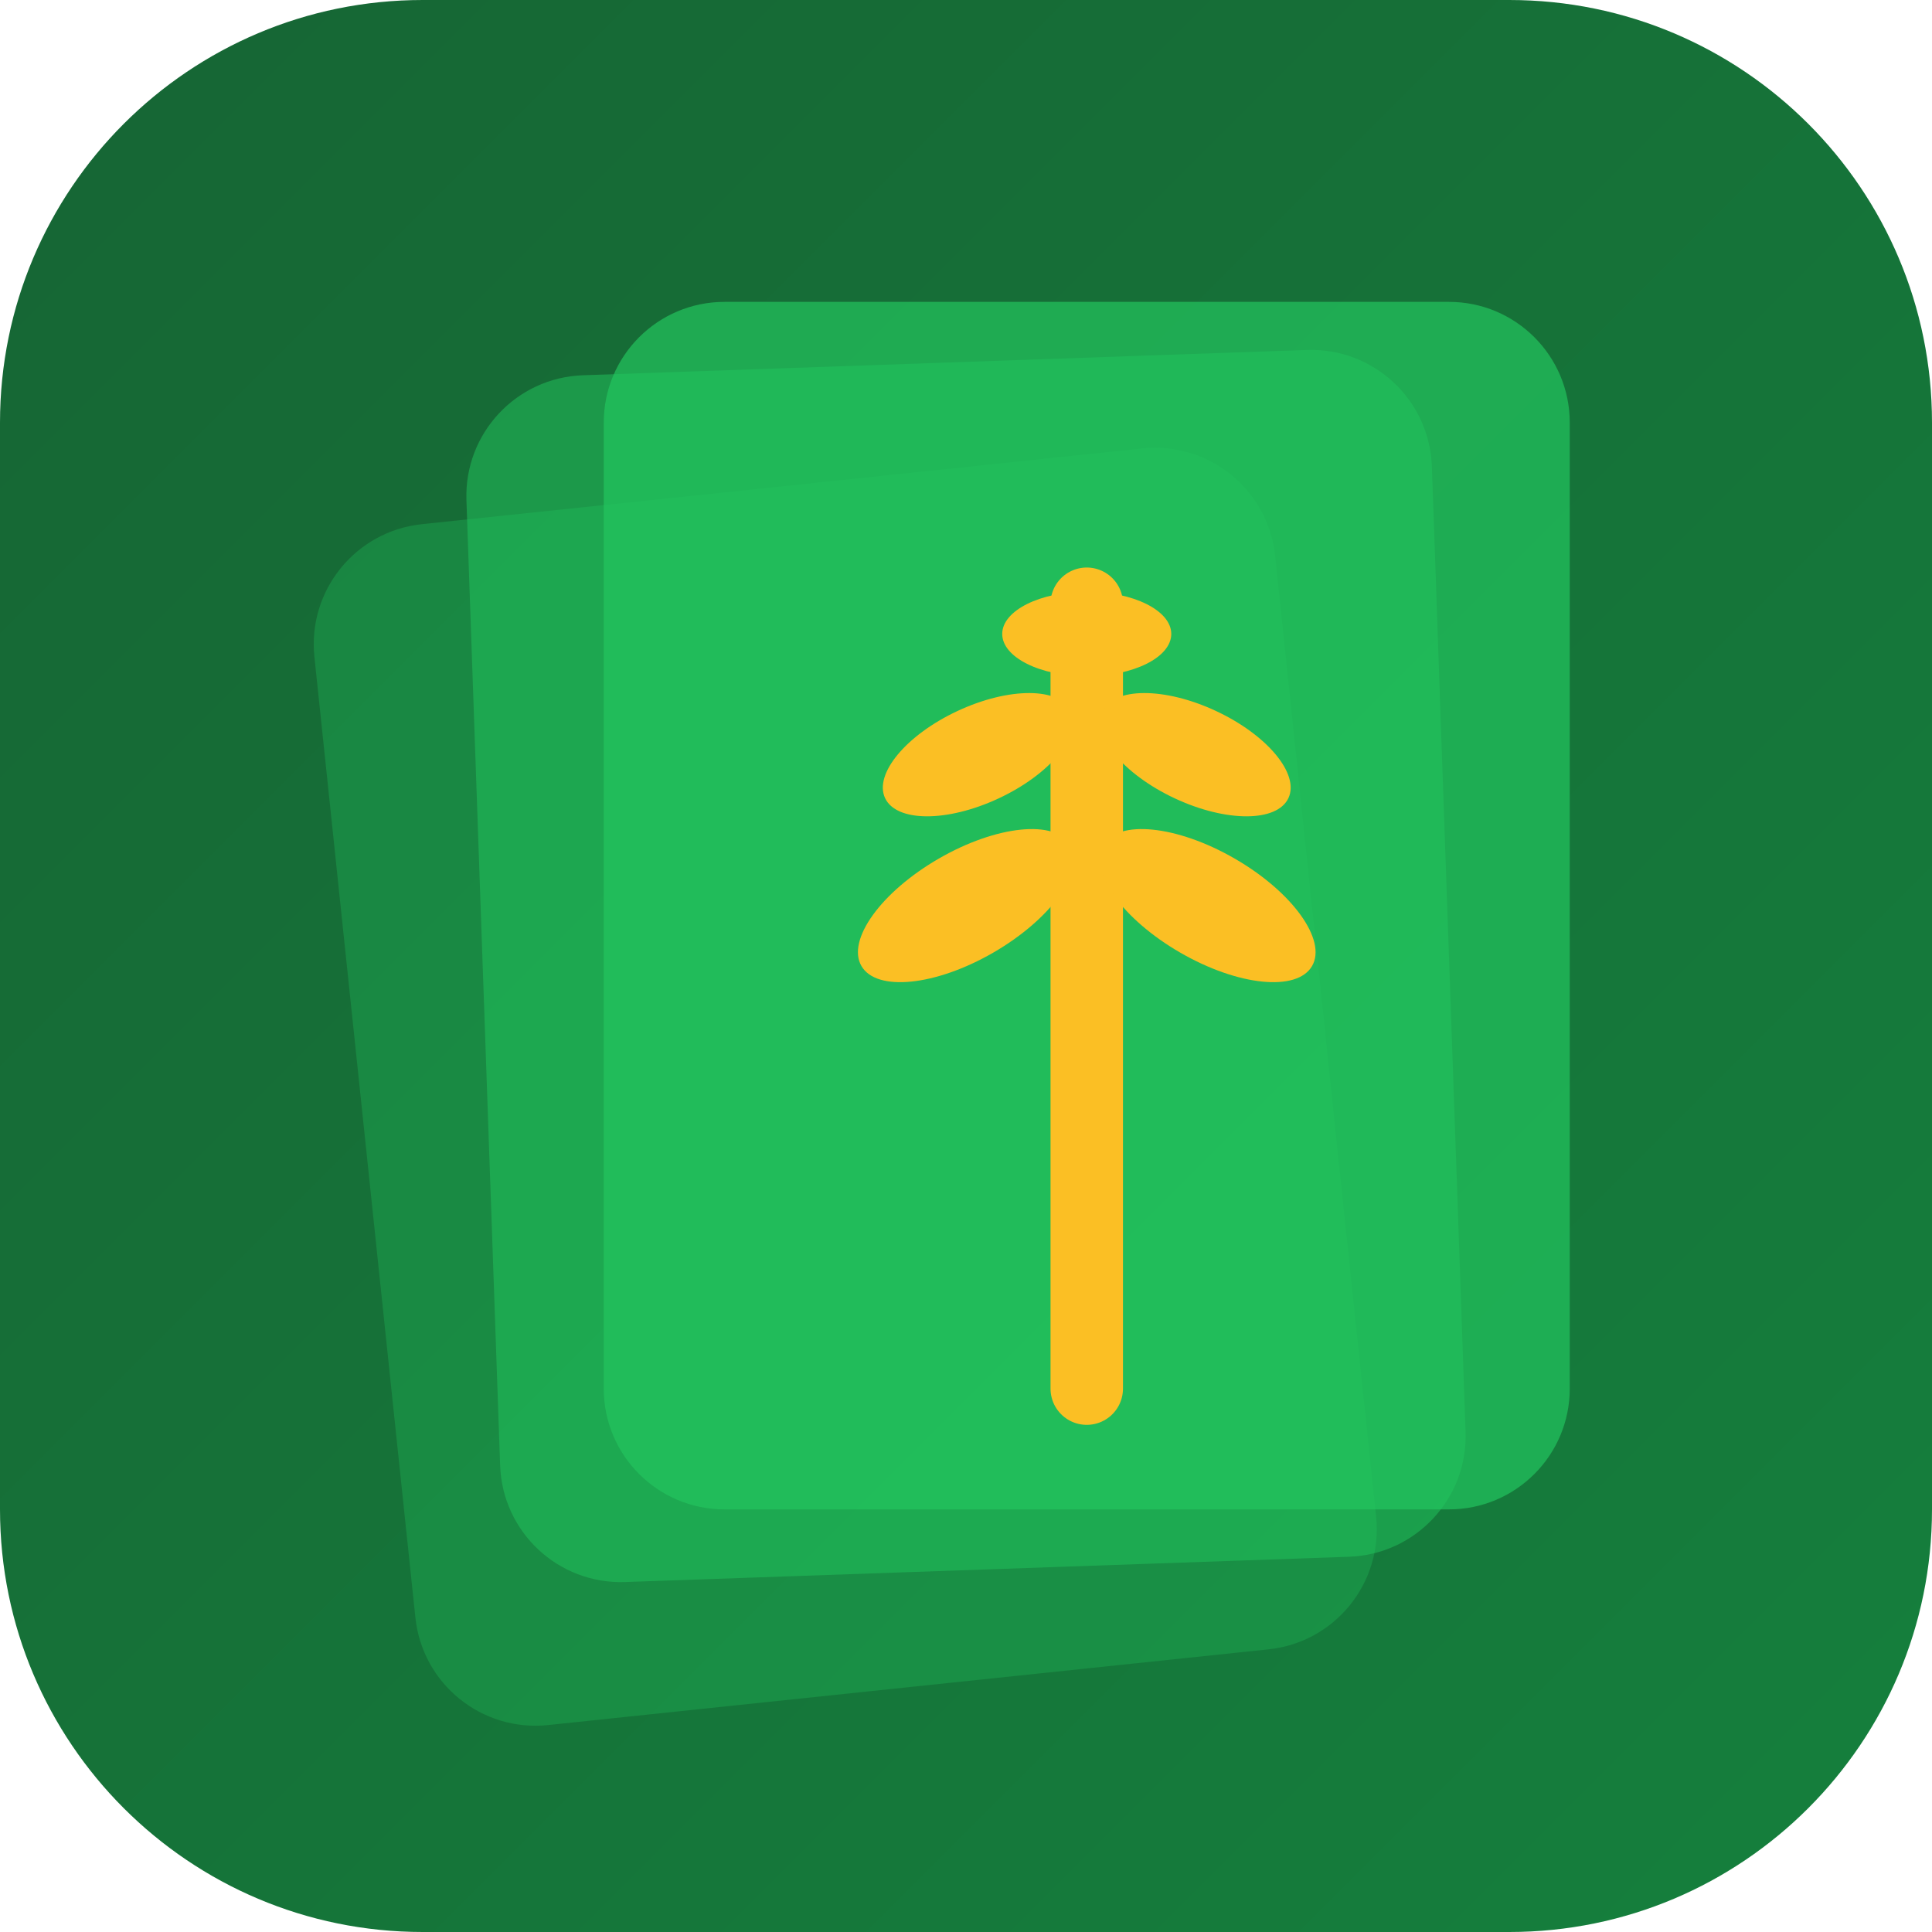
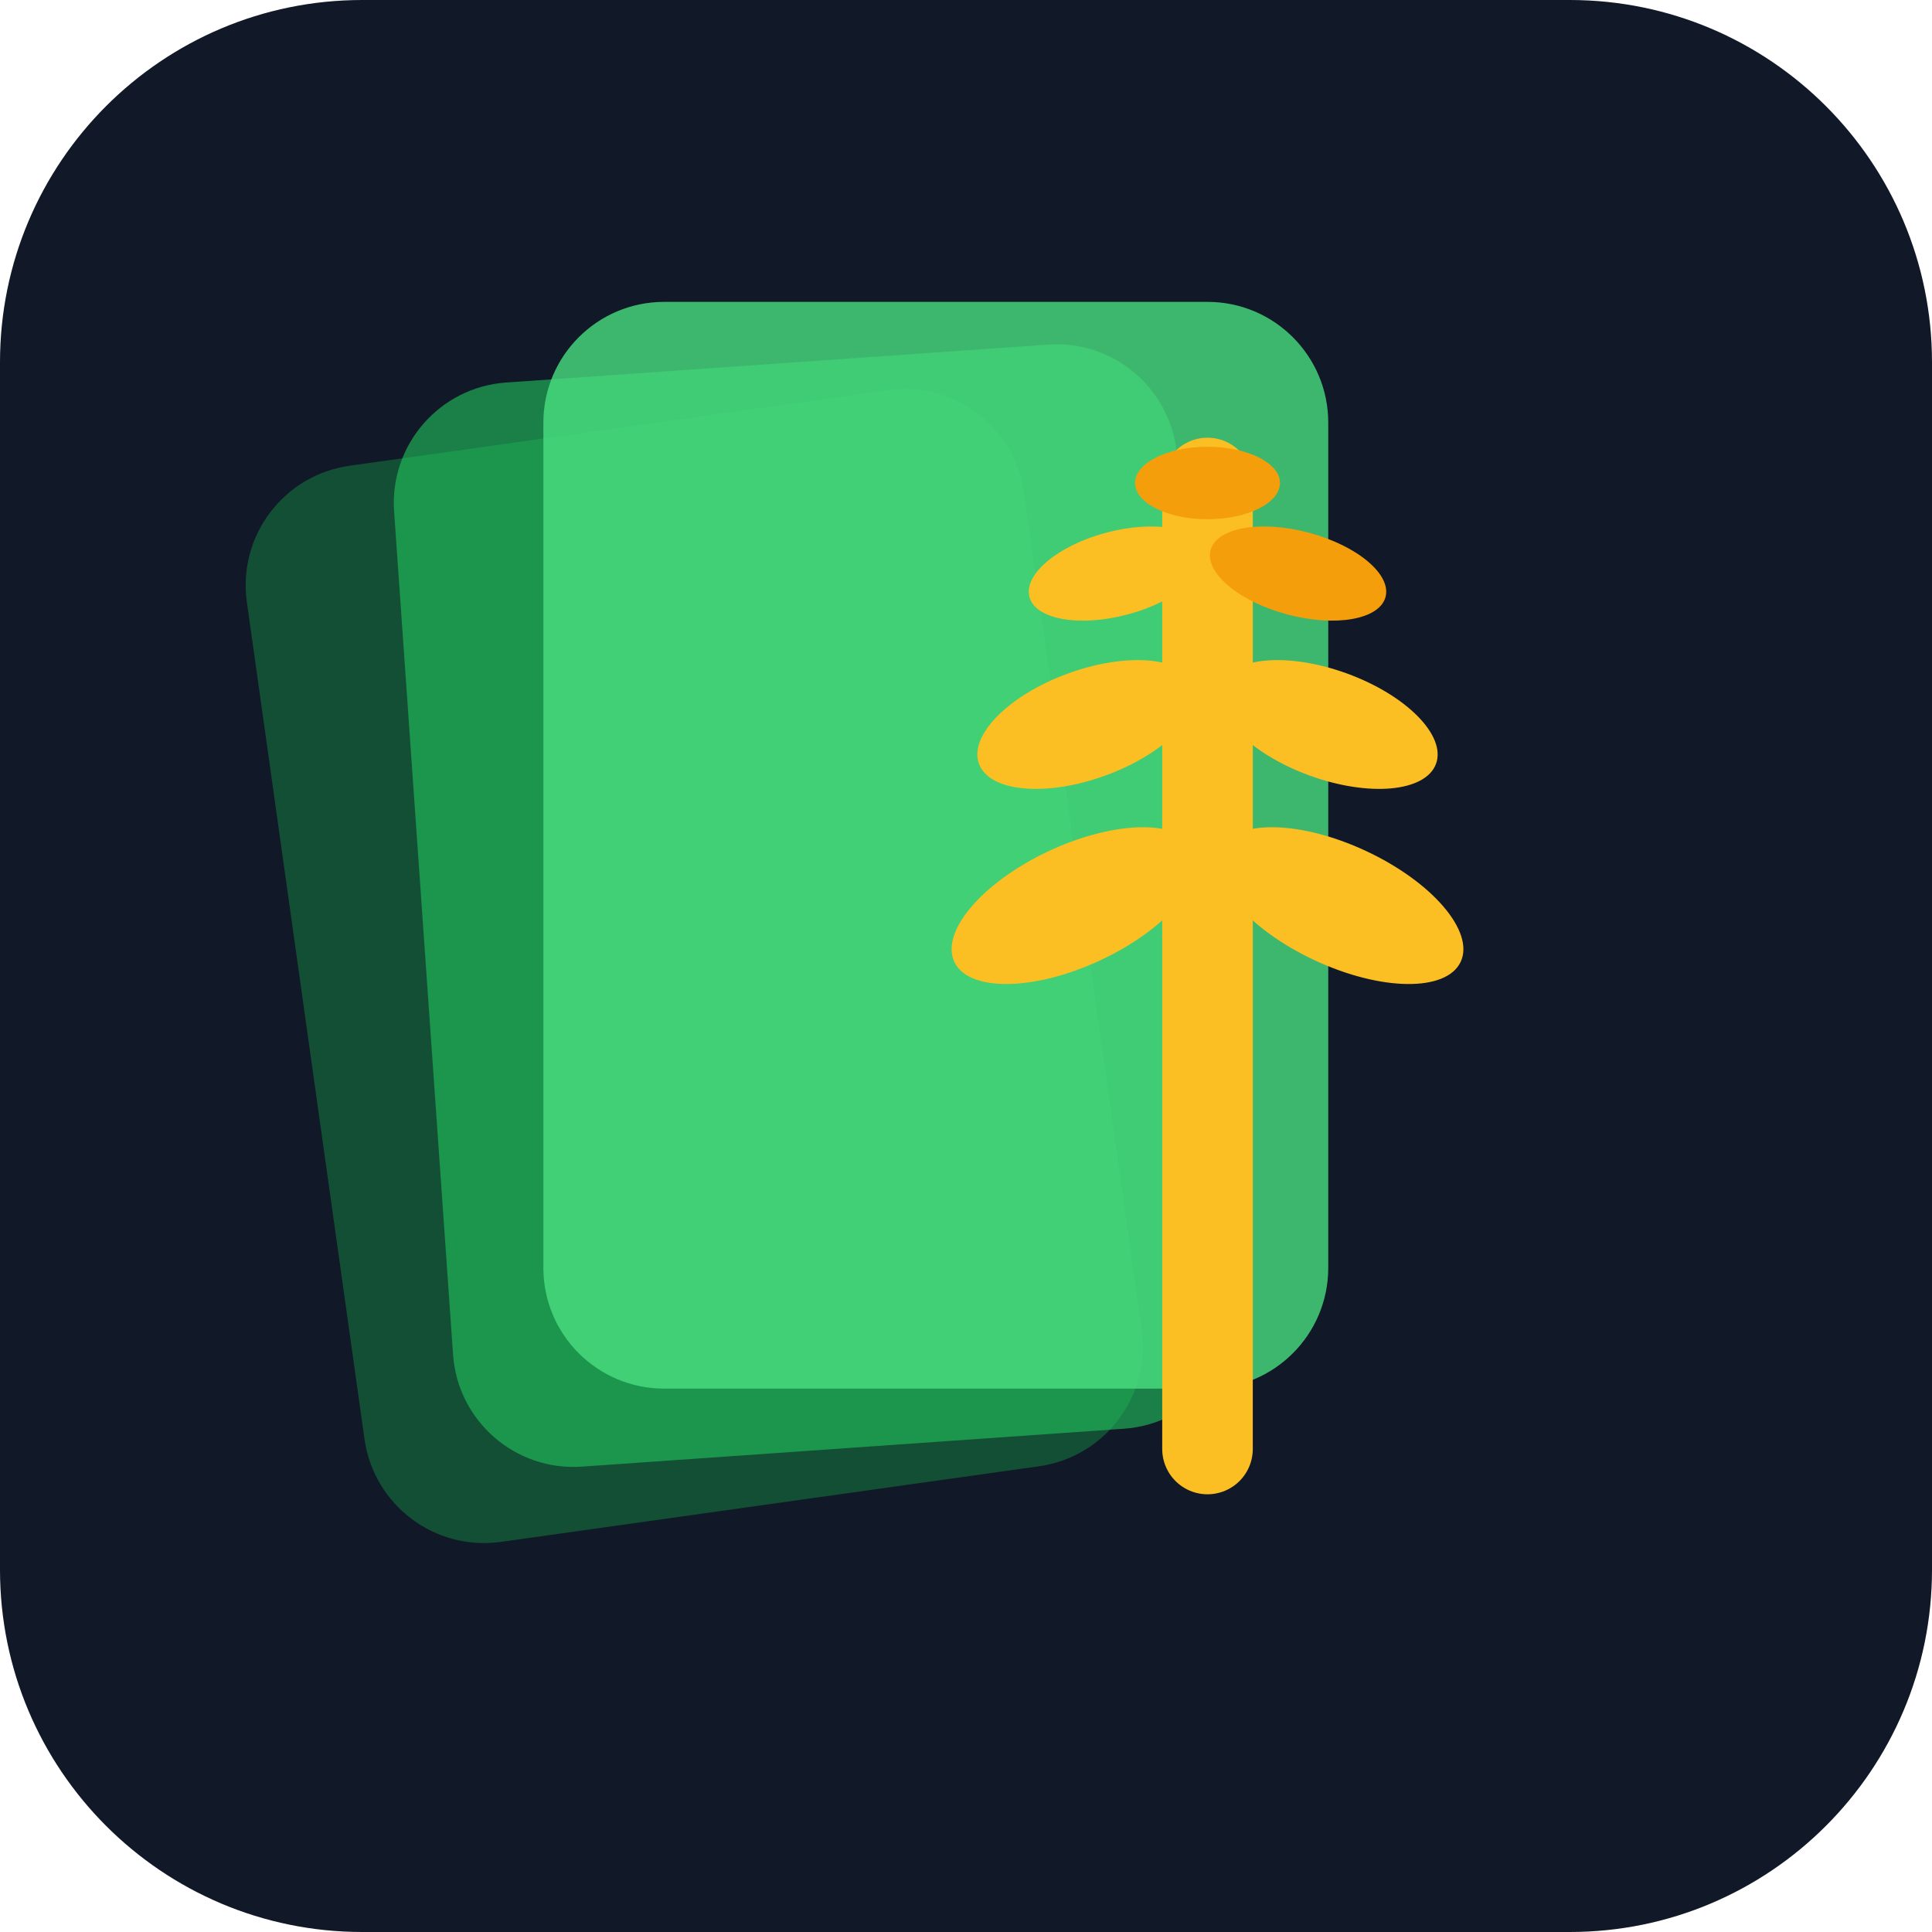
<svg xmlns="http://www.w3.org/2000/svg" viewBox="0 0 32 32">
-   <defs>
-     <linearGradient id="bg" x1="0" y1="0" x2="1" y2="1">
-       <stop offset="0%" stop-color="#166534" />
-       <stop offset="100%" stop-color="#15803d" />
-     </linearGradient>
-   </defs>
-   <rect width="32" height="32" rx="7" fill="url(#bg)" />
-   <rect x="6" y="8" width="16" height="20" rx="2" fill="#22c55e" opacity="0.3" transform="rotate(-6 14 18)" />
-   <rect x="8" y="6" width="16" height="20" rx="2" fill="#22c55e" opacity="0.5" transform="rotate(-2 16 16)" />
-   <rect x="10" y="5" width="16" height="20" rx="2" fill="#22c55e" opacity="0.7" />
-   <g transform="translate(18, 15)">
-     <line x1="0" y1="8" x2="0" y2="-5" stroke="#fbbf24" stroke-width="1.2" stroke-linecap="round" />
-     <ellipse cx="-2" cy="0" rx="2" ry="0.9" fill="#fbbf24" transform="rotate(-30 -2 0)" />
-     <ellipse cx="2" cy="0" rx="2" ry="0.9" fill="#fbbf24" transform="rotate(30 2 0)" />
-     <ellipse cx="-1.8" cy="-2.5" rx="1.7" ry="0.8" fill="#fbbf24" transform="rotate(-25 -1.8 -2.5)" />
-     <ellipse cx="1.8" cy="-2.5" rx="1.7" ry="0.8" fill="#fbbf24" transform="rotate(25 1.8 -2.5)" />
-     <ellipse cx="0" cy="-4.5" rx="1.4" ry="0.7" fill="#fbbf24" />
+   <rect width="32" height="32" rx="6" fill="#111827" />
+   <rect x="5" y="7" width="13" height="18" rx="2" fill="#16a34a" opacity="0.4" transform="rotate(-8 11.5 16)" />
+   <rect x="7" y="6" width="13" height="18" rx="2" fill="#22c55e" opacity="0.6" transform="rotate(-4 13.5 15)" />
+   <rect x="9" y="5" width="13" height="18" rx="2" fill="#4ade80" opacity="0.8" />
+   <g transform="translate(20, 14)">
+     <line x1="0" y1="10" x2="0" y2="-6" stroke="#fbbf24" stroke-width="1.5" stroke-linecap="round" />
+     <ellipse cx="-2.2" cy="1" rx="2.2" ry="1" fill="#fbbf24" transform="rotate(-25 -2.2 1)" />
+     <ellipse cx="-2" cy="-2" rx="1.9" ry="0.9" fill="#fbbf24" transform="rotate(-20 -2 -2)" />
+     <ellipse cx="-1.5" cy="-4.5" rx="1.5" ry="0.7" fill="#fbbf24" transform="rotate(-15 -1.5 -4.5)" />
+     <ellipse cx="2.2" cy="1" rx="2.2" ry="1" fill="#fbbf24" transform="rotate(25 2.2 1)" />
+     <ellipse cx="2" cy="-2" rx="1.9" ry="0.9" fill="#fbbf24" transform="rotate(20 2 -2)" />
+     <ellipse cx="1.5" cy="-4.5" rx="1.5" ry="0.7" fill="#f59e0b" transform="rotate(15 1.5 -4.5)" />
+     <ellipse cx="0" cy="-6" rx="1.2" ry="0.6" fill="#f59e0b" />
  </g>
</svg>
